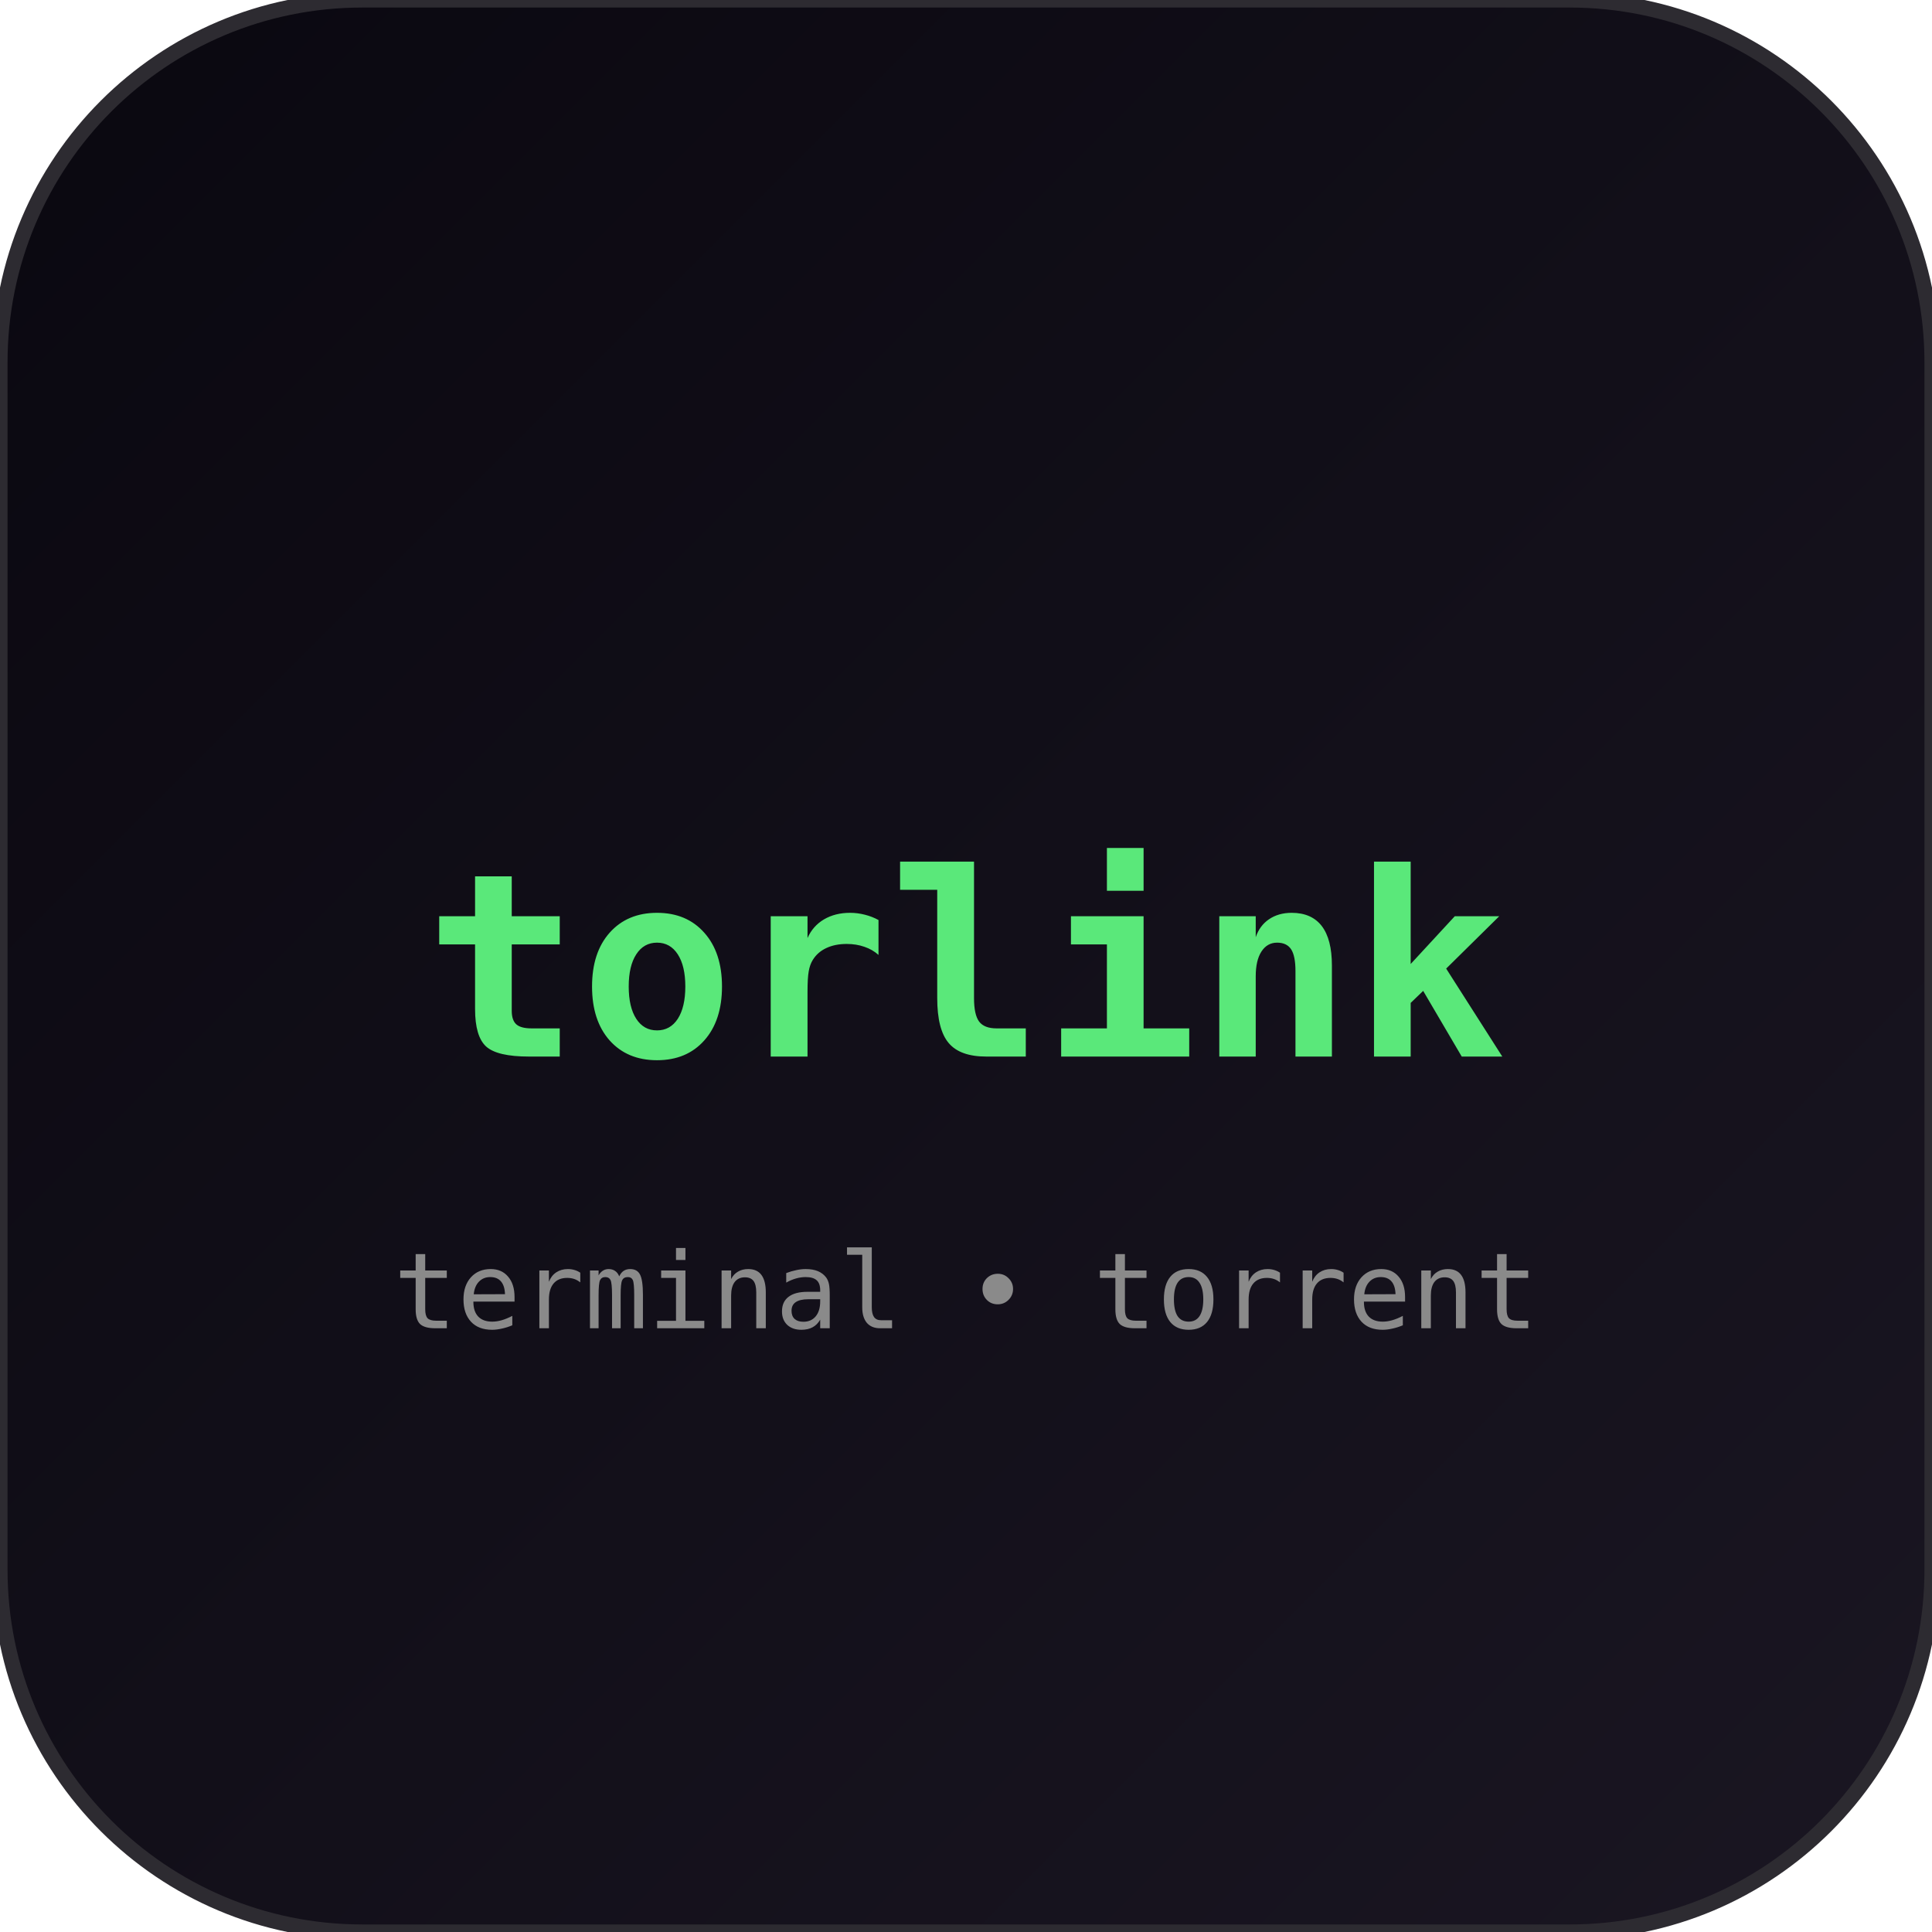
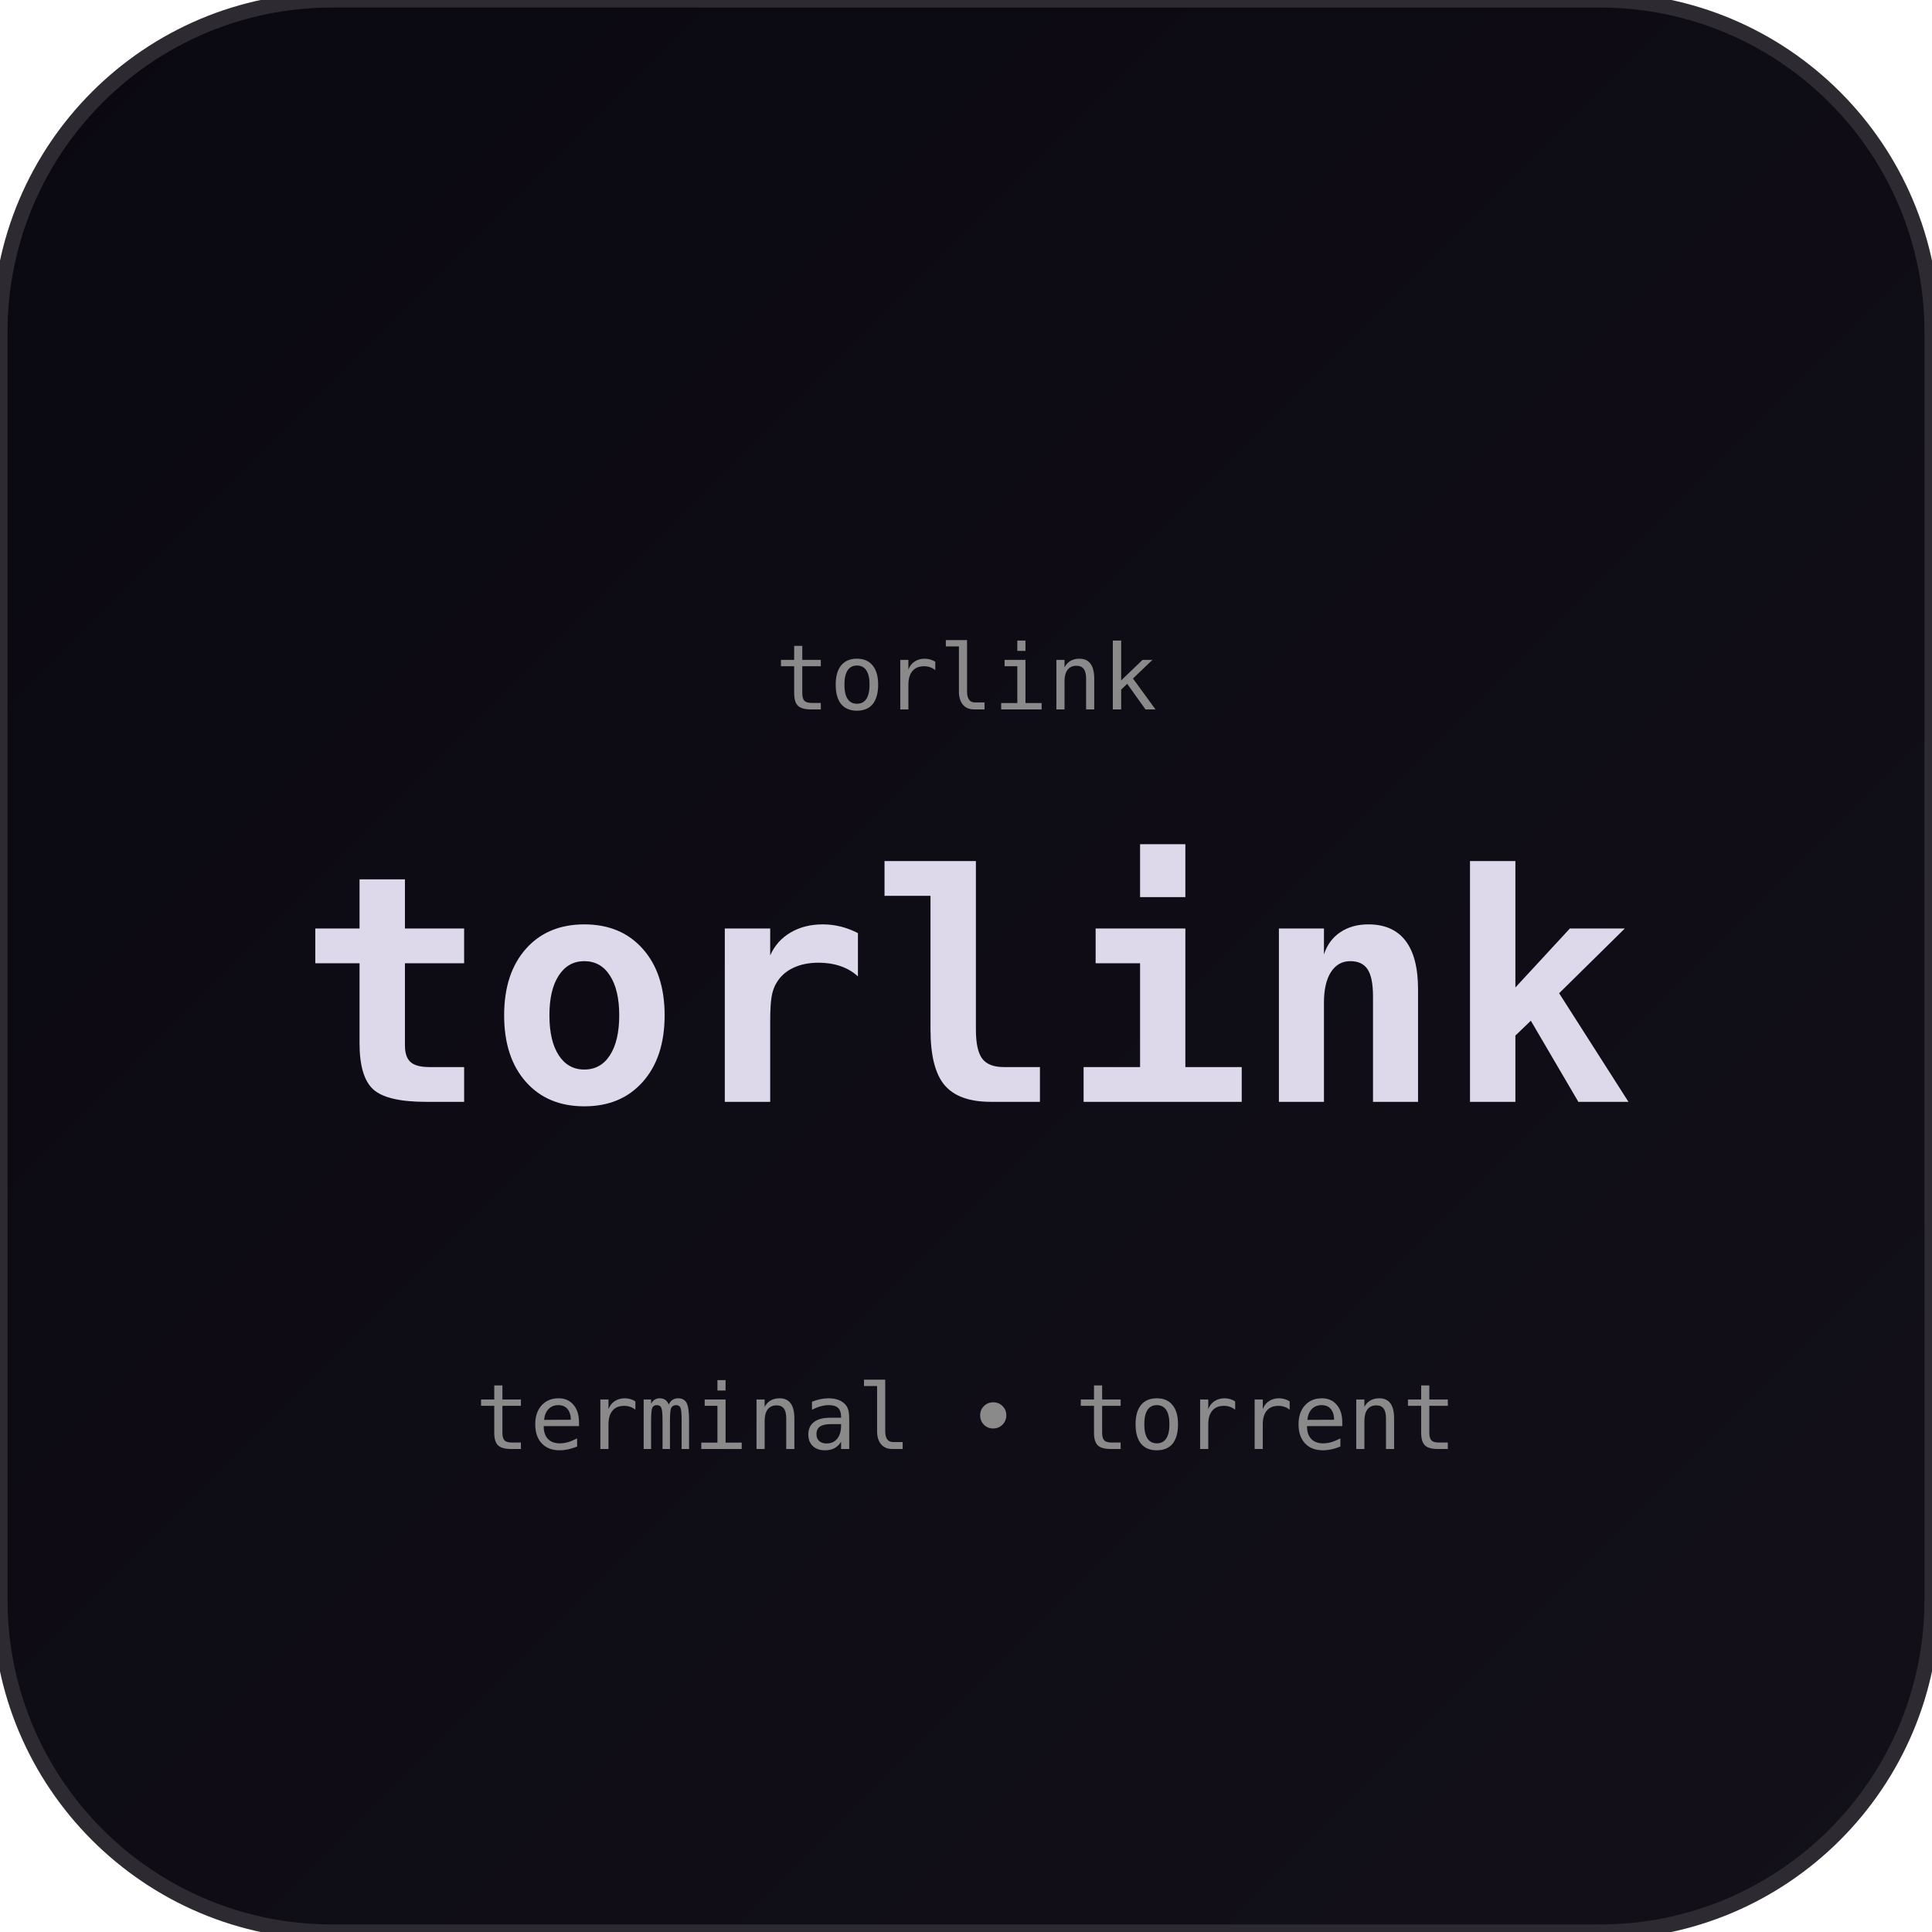
<svg xmlns="http://www.w3.org/2000/svg" viewBox="0 0 256 256" width="256" height="256" role="img" aria-label="torlink">
  <defs>
    <linearGradient id="bg" x1="0" y1="0" x2="1" y2="1">
      <stop offset="0" stop-color="#0a0810" />
-       <stop offset="1" stop-color="#1a1622" />
+       <stop offset="1" stop-color="#13101a" />
    </linearGradient>
  </defs>
-   <rect width="256" height="256" rx="48" fill="url(#bg)" />
-   <rect width="256" height="256" rx="48" fill="none" stroke="#2d2b31" stroke-width="2" />
-   <text x="128" y="140" text-anchor="middle" font-family="ui-monospace, &quot;Cascadia Mono&quot;, &quot;SF Mono&quot;, Menlo, Consolas, &quot;DejaVu Sans Mono&quot;, monospace" font-size="34" font-weight="700" fill="#5ae87a">torlink</text>
-   <text x="128" y="176" text-anchor="middle" font-family="ui-monospace, &quot;Cascadia Mono&quot;, &quot;SF Mono&quot;, Menlo, Consolas, &quot;DejaVu Sans Mono&quot;, monospace" font-size="14" fill="#8a8a8a">terminal • torrent</text>
+   <rect width="256" height="256" rx="44" fill="url(#bg)" />
+   <rect width="256" height="256" rx="44" fill="none" stroke="#2d2b31" stroke-width="2" />
+   <text x="128" y="94" text-anchor="middle" font-family="ui-monospace, &quot;Cascadia Mono&quot;, &quot;SF Mono&quot;, Menlo, Consolas, &quot;DejaVu Sans Mono&quot;, monospace" font-size="12" fill="#8a8a8a">torlink</text>
+   <text x="128" y="146" text-anchor="middle" font-family="ui-monospace, &quot;Cascadia Mono&quot;, &quot;SF Mono&quot;, Menlo, Consolas, &quot;DejaVu Sans Mono&quot;, monospace" font-size="42" font-weight="700" fill="#ddd8ea">torlink</text>
+   <text x="128" y="192" text-anchor="middle" font-family="ui-monospace, &quot;Cascadia Mono&quot;, &quot;SF Mono&quot;, Menlo, Consolas, &quot;DejaVu Sans Mono&quot;, monospace" font-size="12" fill="#8a8a8a">terminal • torrent</text>
</svg>
